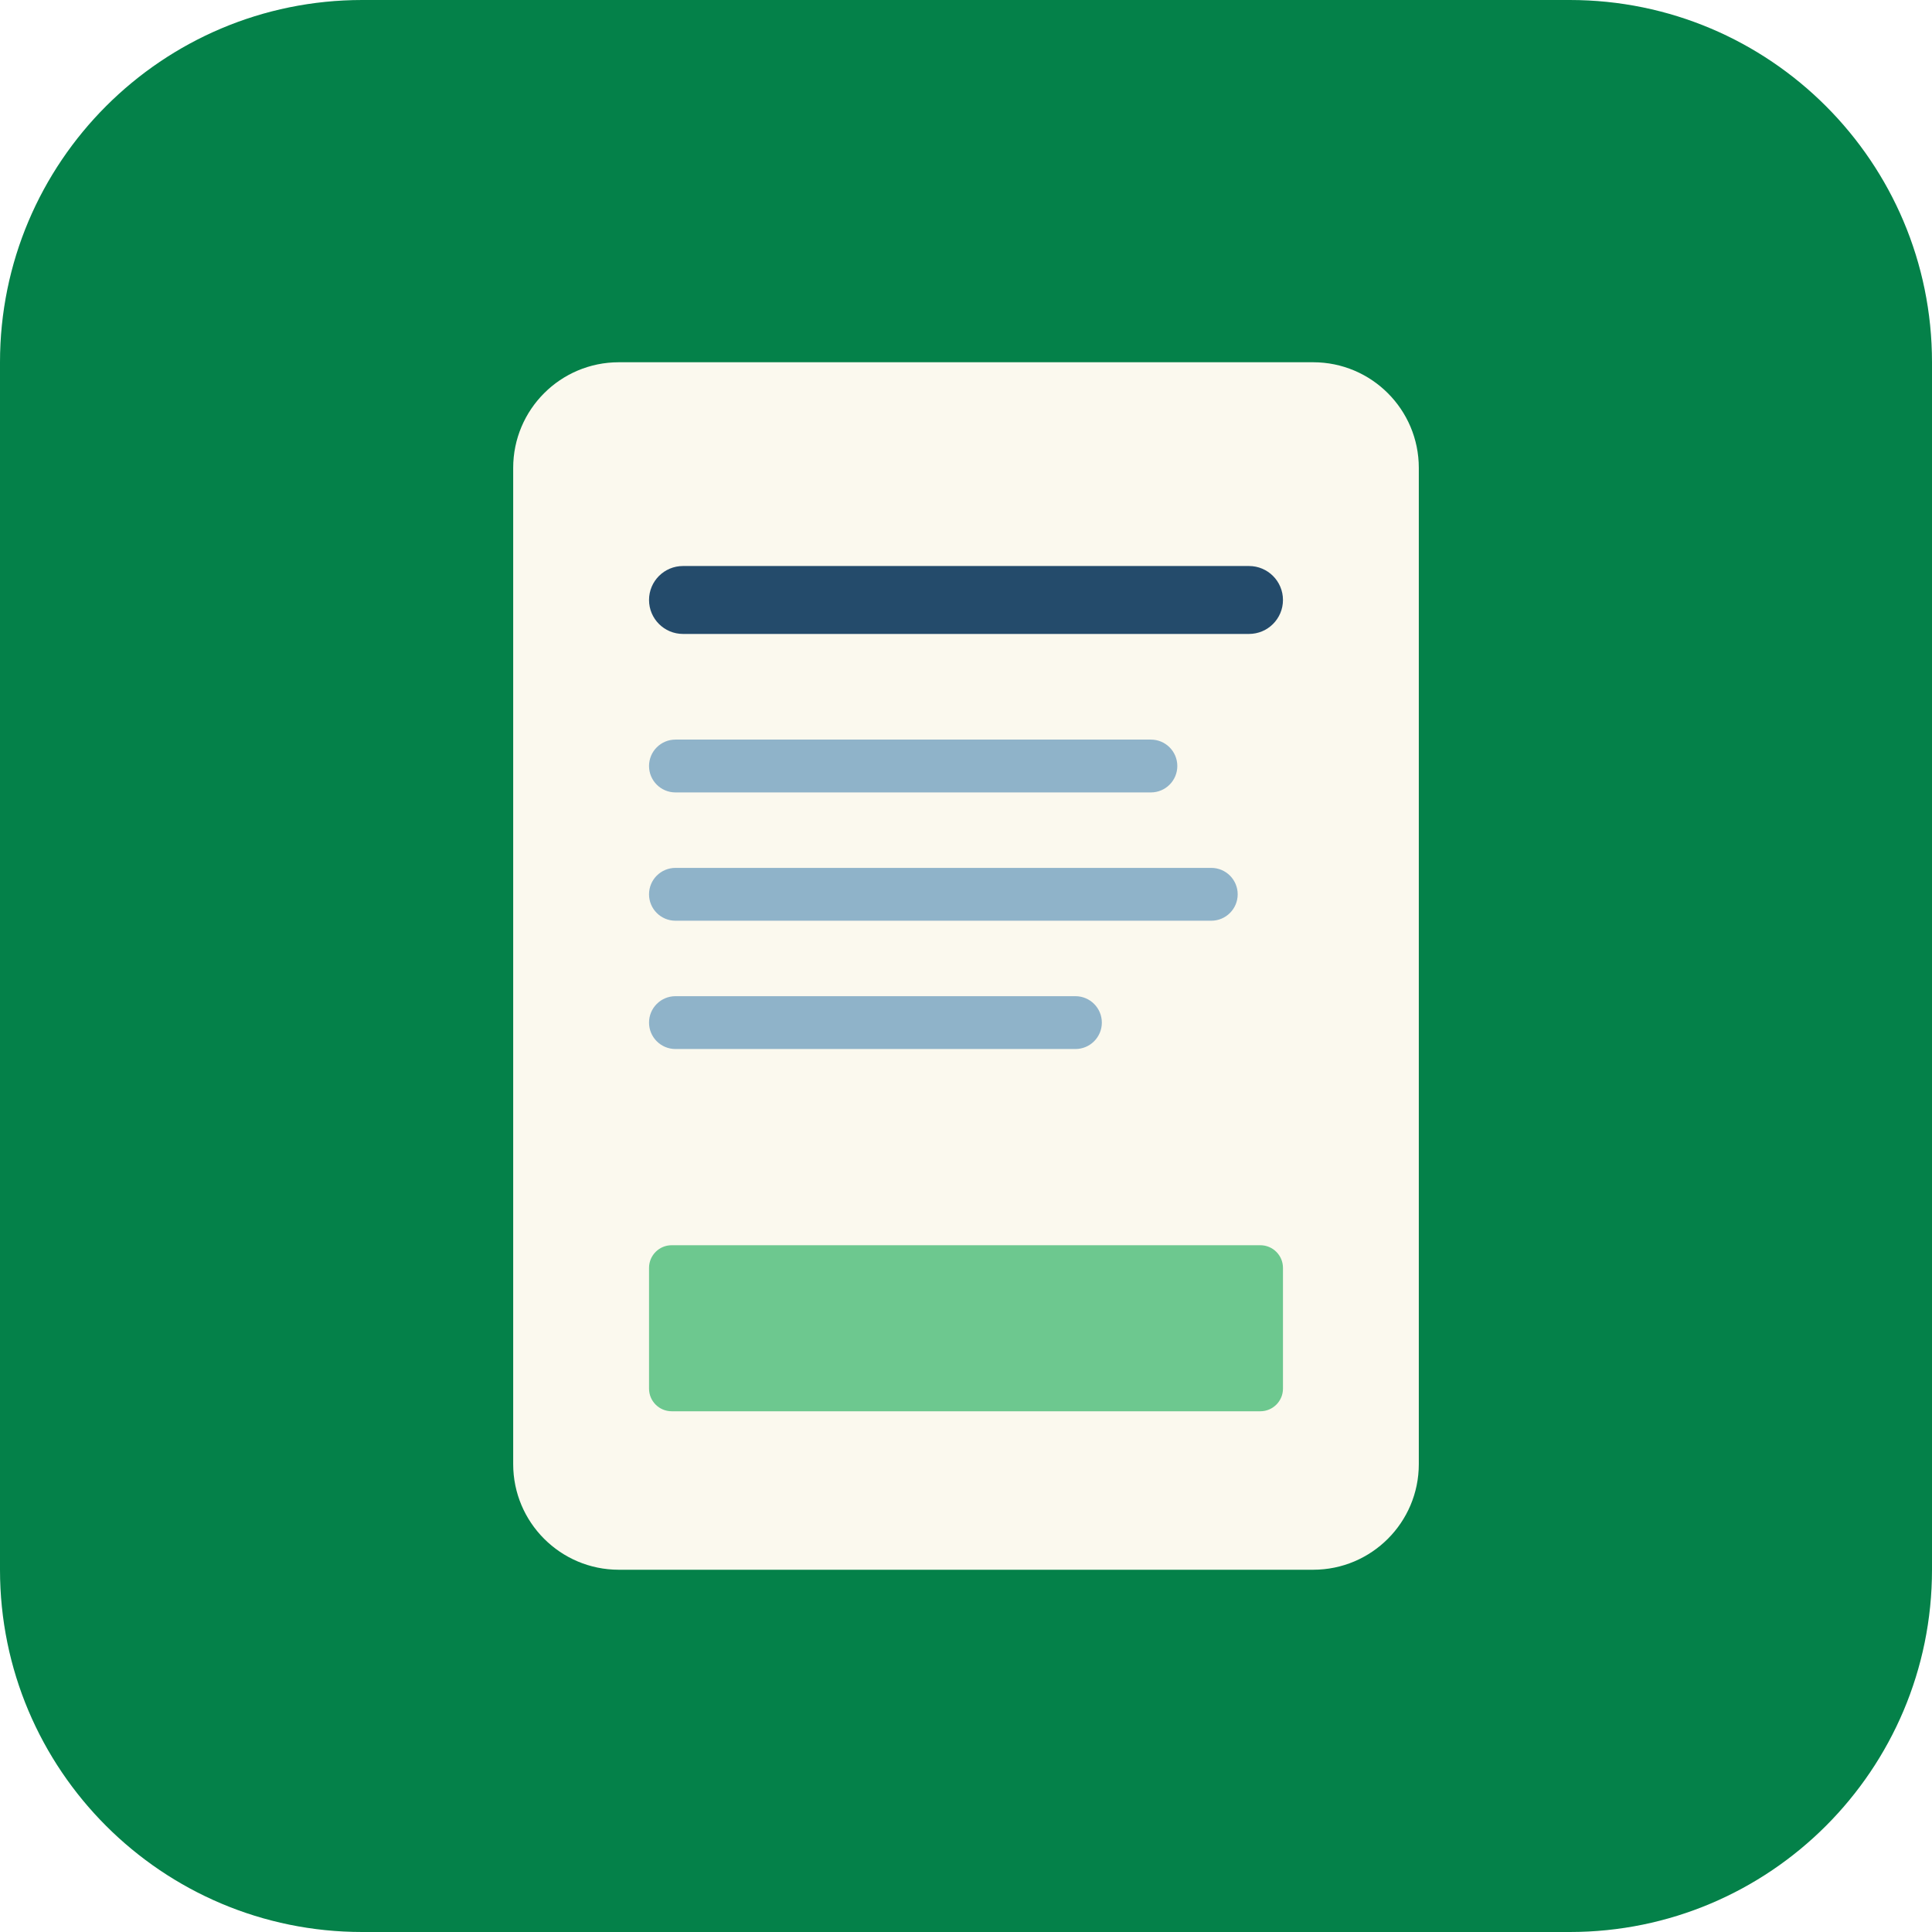
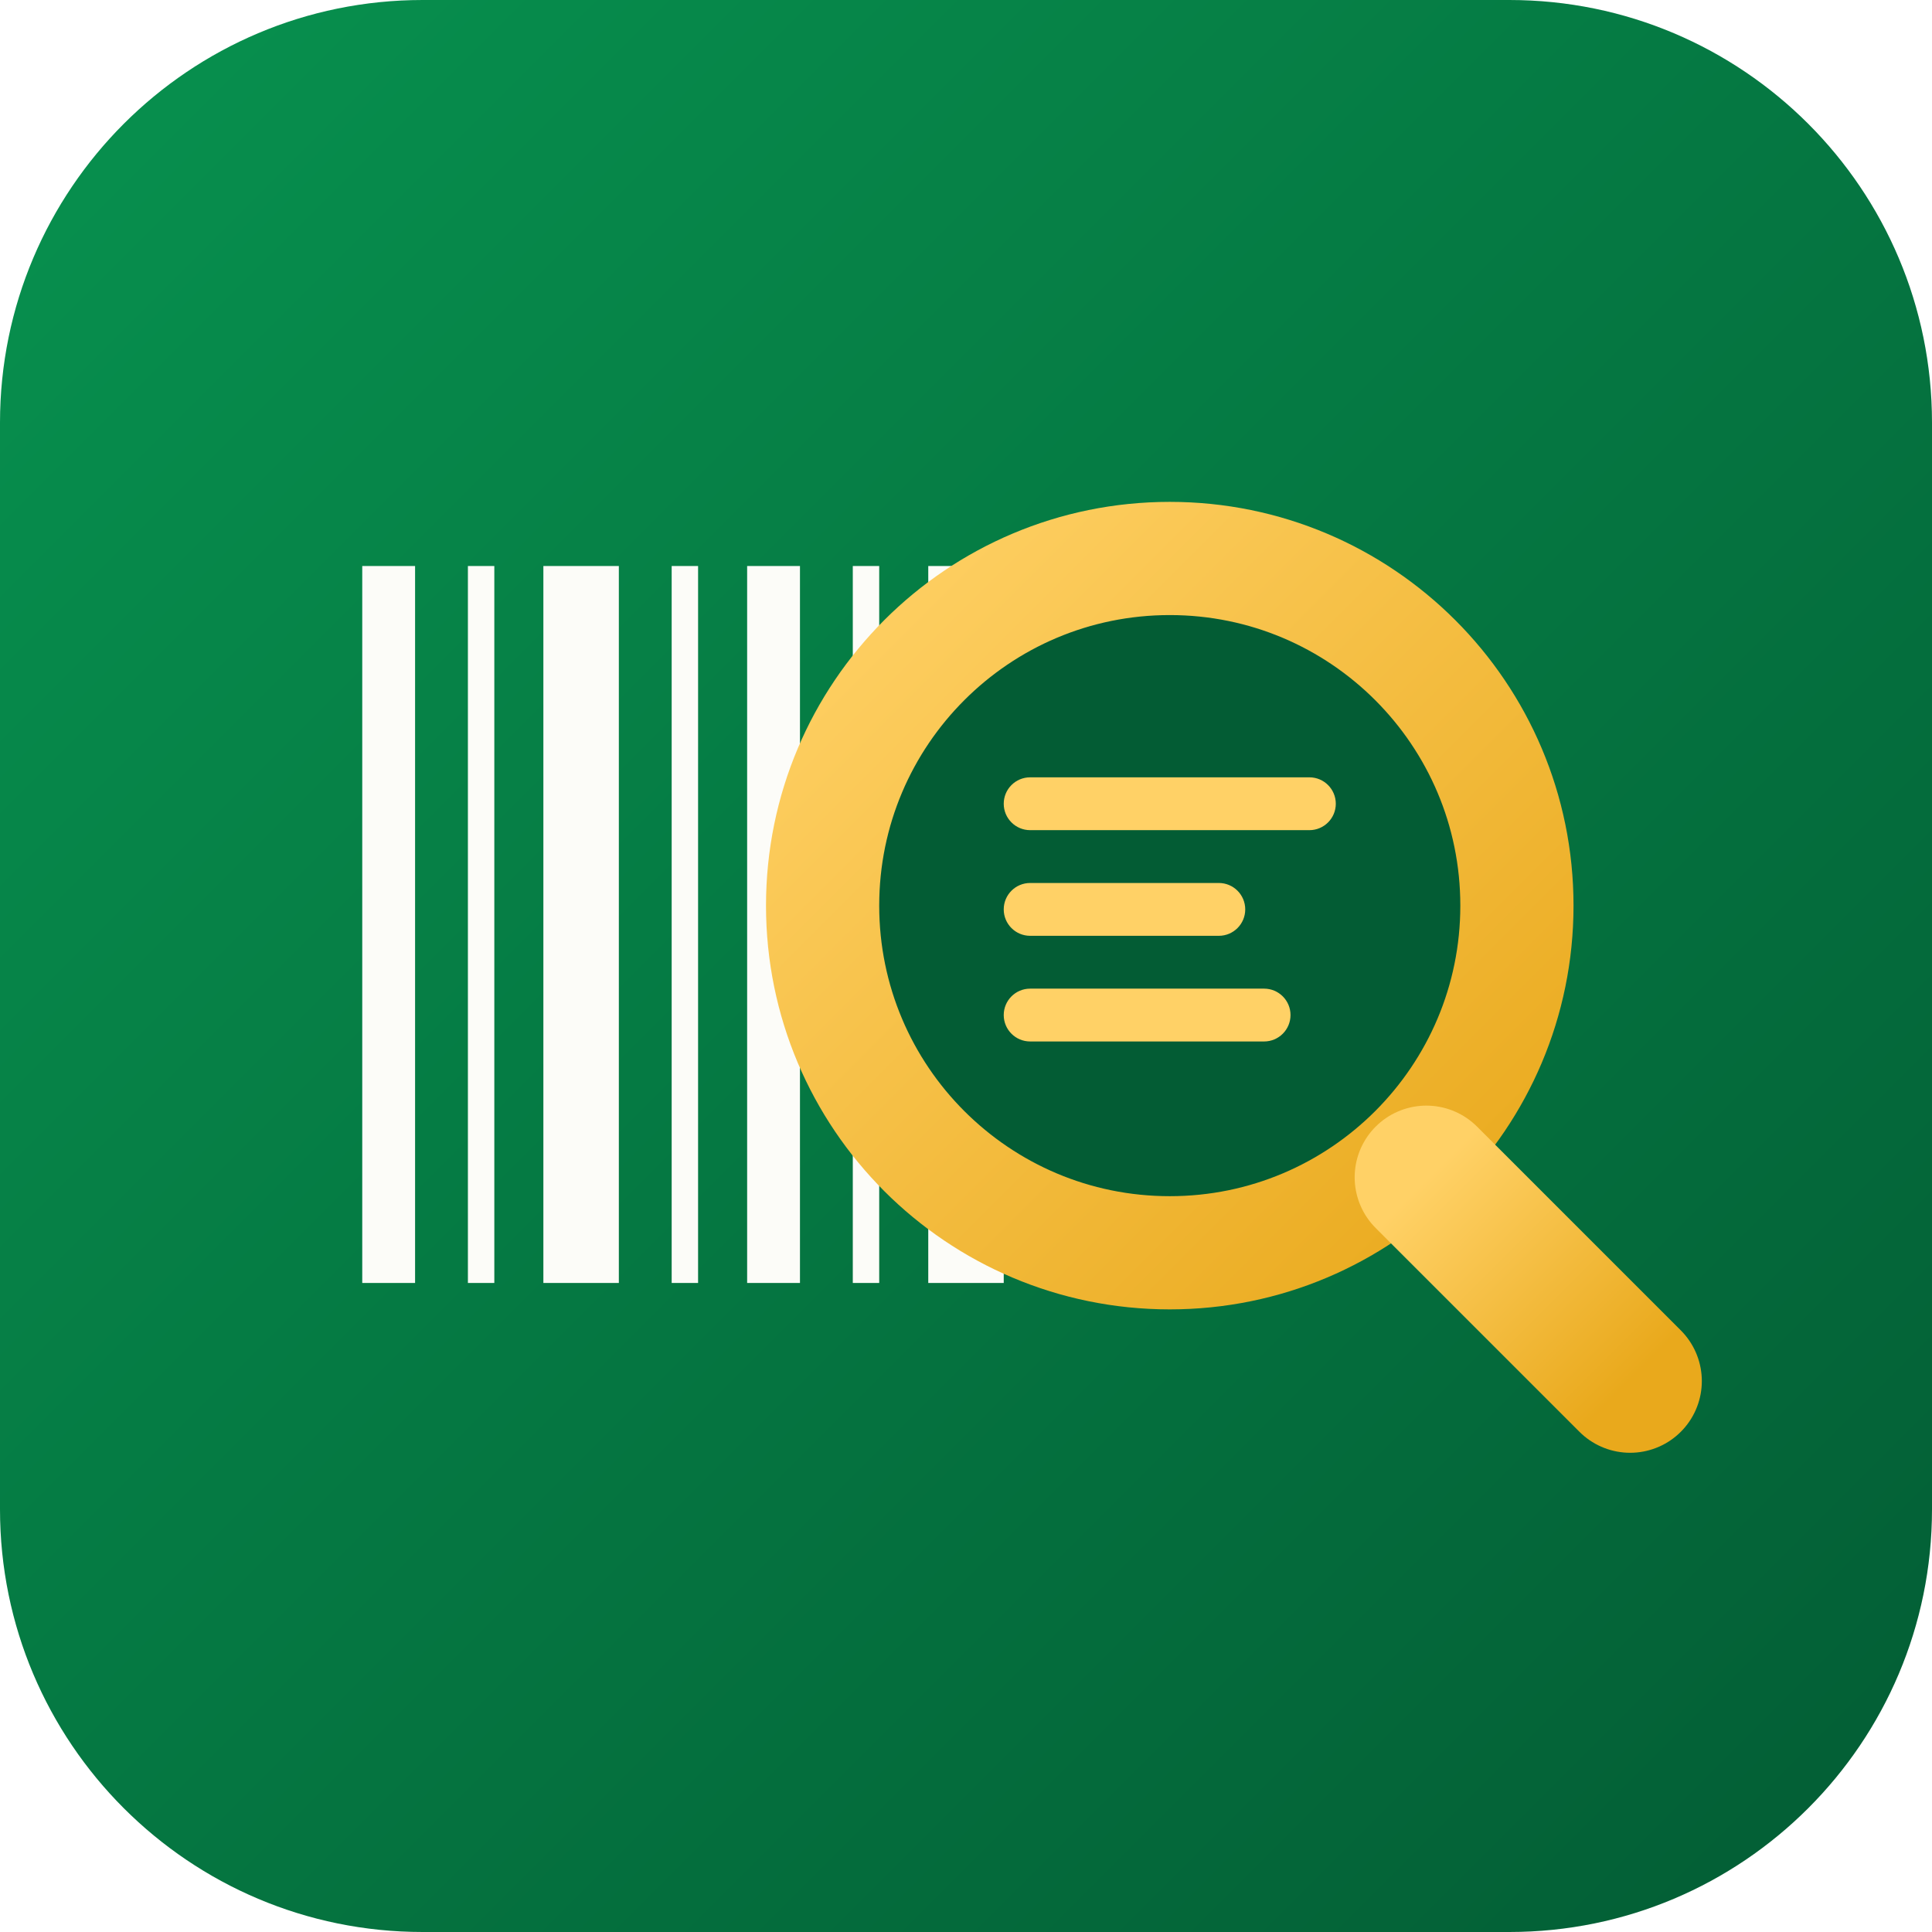
<svg xmlns="http://www.w3.org/2000/svg" viewBox="0 0 512 512">
-   <rect width="512" height="512" rx="96" fill="#048149" />
-   <rect x="136" y="96" width="240" height="320" rx="28" fill="#fbf9ee" />
-   <rect x="172" y="150" width="168" height="18" rx="9" fill="#244b6b" />
-   <rect x="172" y="196" width="140" height="14" rx="7" fill="#8fb3c9" />
-   <rect x="172" y="230" width="156" height="14" rx="7" fill="#8fb3c9" />
-   <rect x="172" y="264" width="120" height="14" rx="7" fill="#8fb3c9" />
-   <rect x="172" y="330" width="168" height="44" rx="6" fill="#6dc88f" />
+   <defs>
+     <linearGradient id="t" x1="0" y1="0" x2="1" y2="1">
+       <stop offset="0" stop-color="#07924f" />
+       <stop offset="1" stop-color="#035c34" />
+     </linearGradient>
+     <linearGradient id="g" x1="0" y1="0" x2="1" y2="1">
+       <stop offset="0" stop-color="#ffd166" />
+       <stop offset="1" stop-color="#e9a91c" />
+     </linearGradient>
+   </defs>
+   <rect width="512" height="512" rx="112" fill="url(#t)" />
+   <g fill="#fcfcf8">
+     <rect x="96" y="150" width="14" height="190" />
+     <rect x="124" y="150" width="7" height="190" />
+     <rect x="144" y="150" width="20" height="190" />
+     <rect x="178" y="150" width="7" height="190" />
+     <rect x="198" y="150" width="14" height="190" />
+     <rect x="226" y="150" width="7" height="190" />
+     <rect x="246" y="150" width="20" height="190" />
+   </g>
+   <circle cx="310" cy="240" r="92" fill="#035c34" stroke="url(#g)" stroke-width="30" />
+   <g fill="#ffd166">
+     <rect x="266" y="206" width="88" height="14" rx="7" />
+     <rect x="266" y="234" width="64" height="14" rx="7" />
+     <rect x="266" y="262" width="76" height="14" rx="7" />
+   </g>
+   <path d="M378 312 L432 366" stroke="url(#g)" stroke-width="38" stroke-linecap="round" />
</svg>
